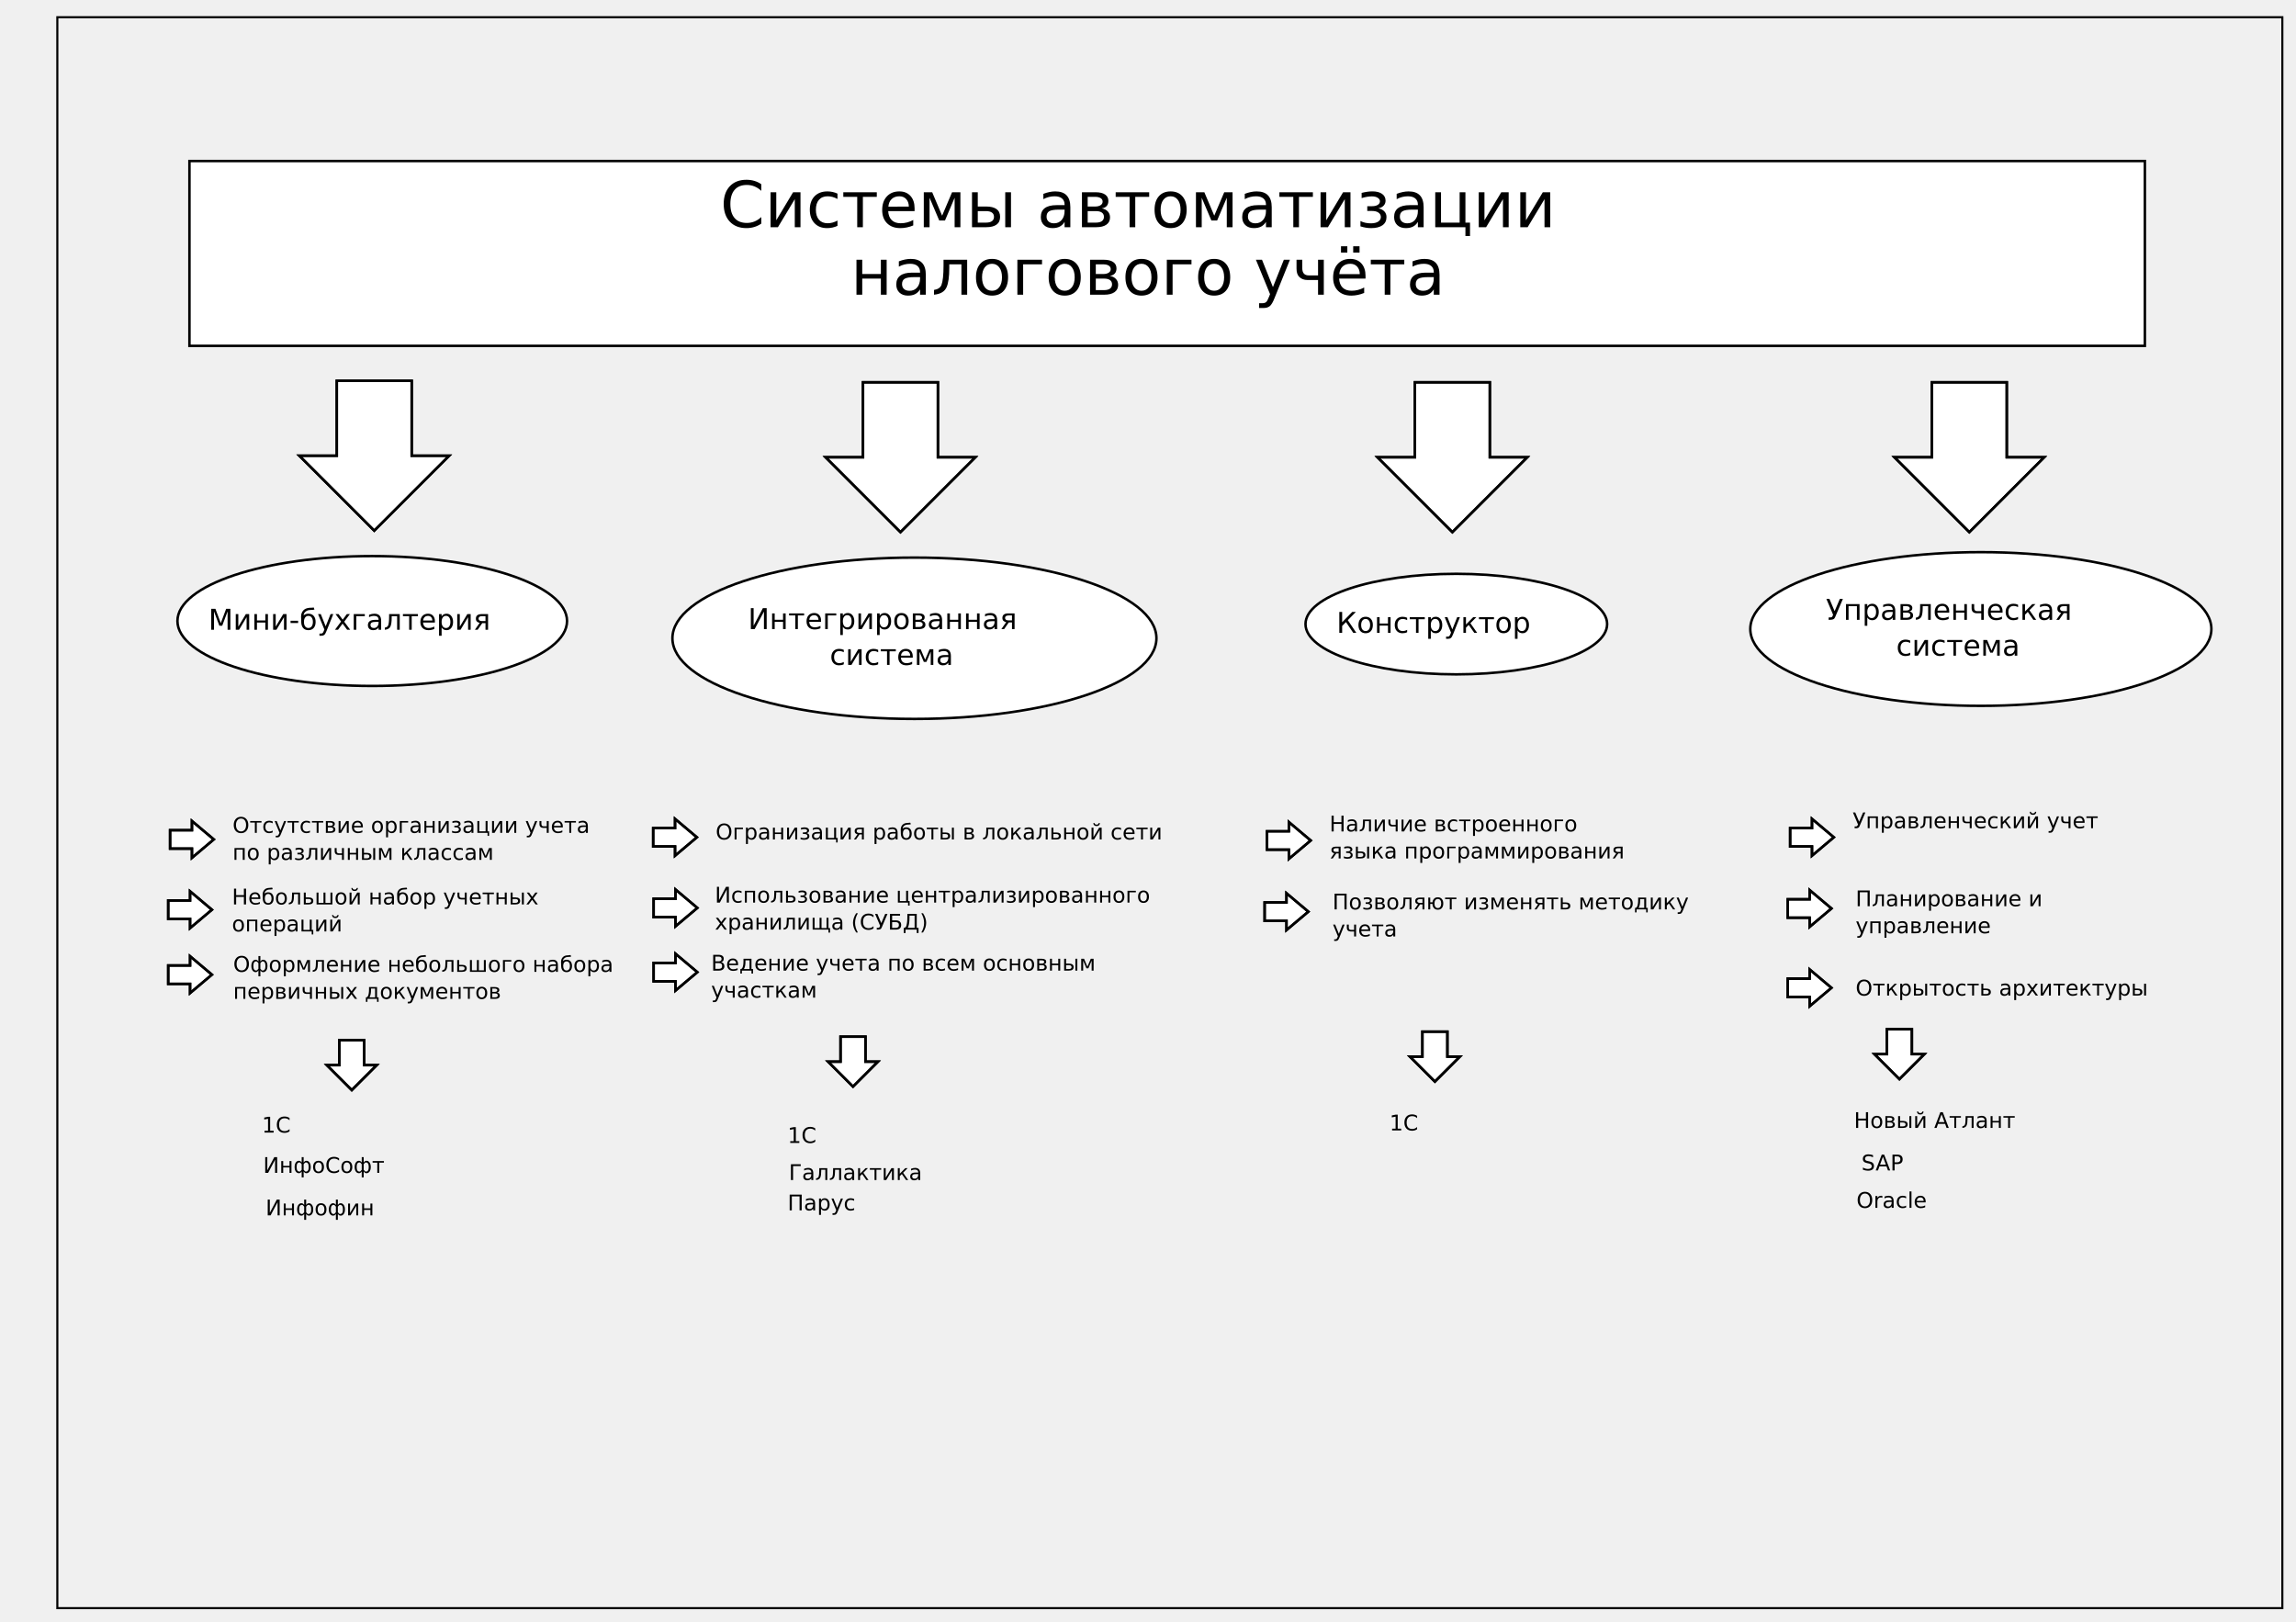
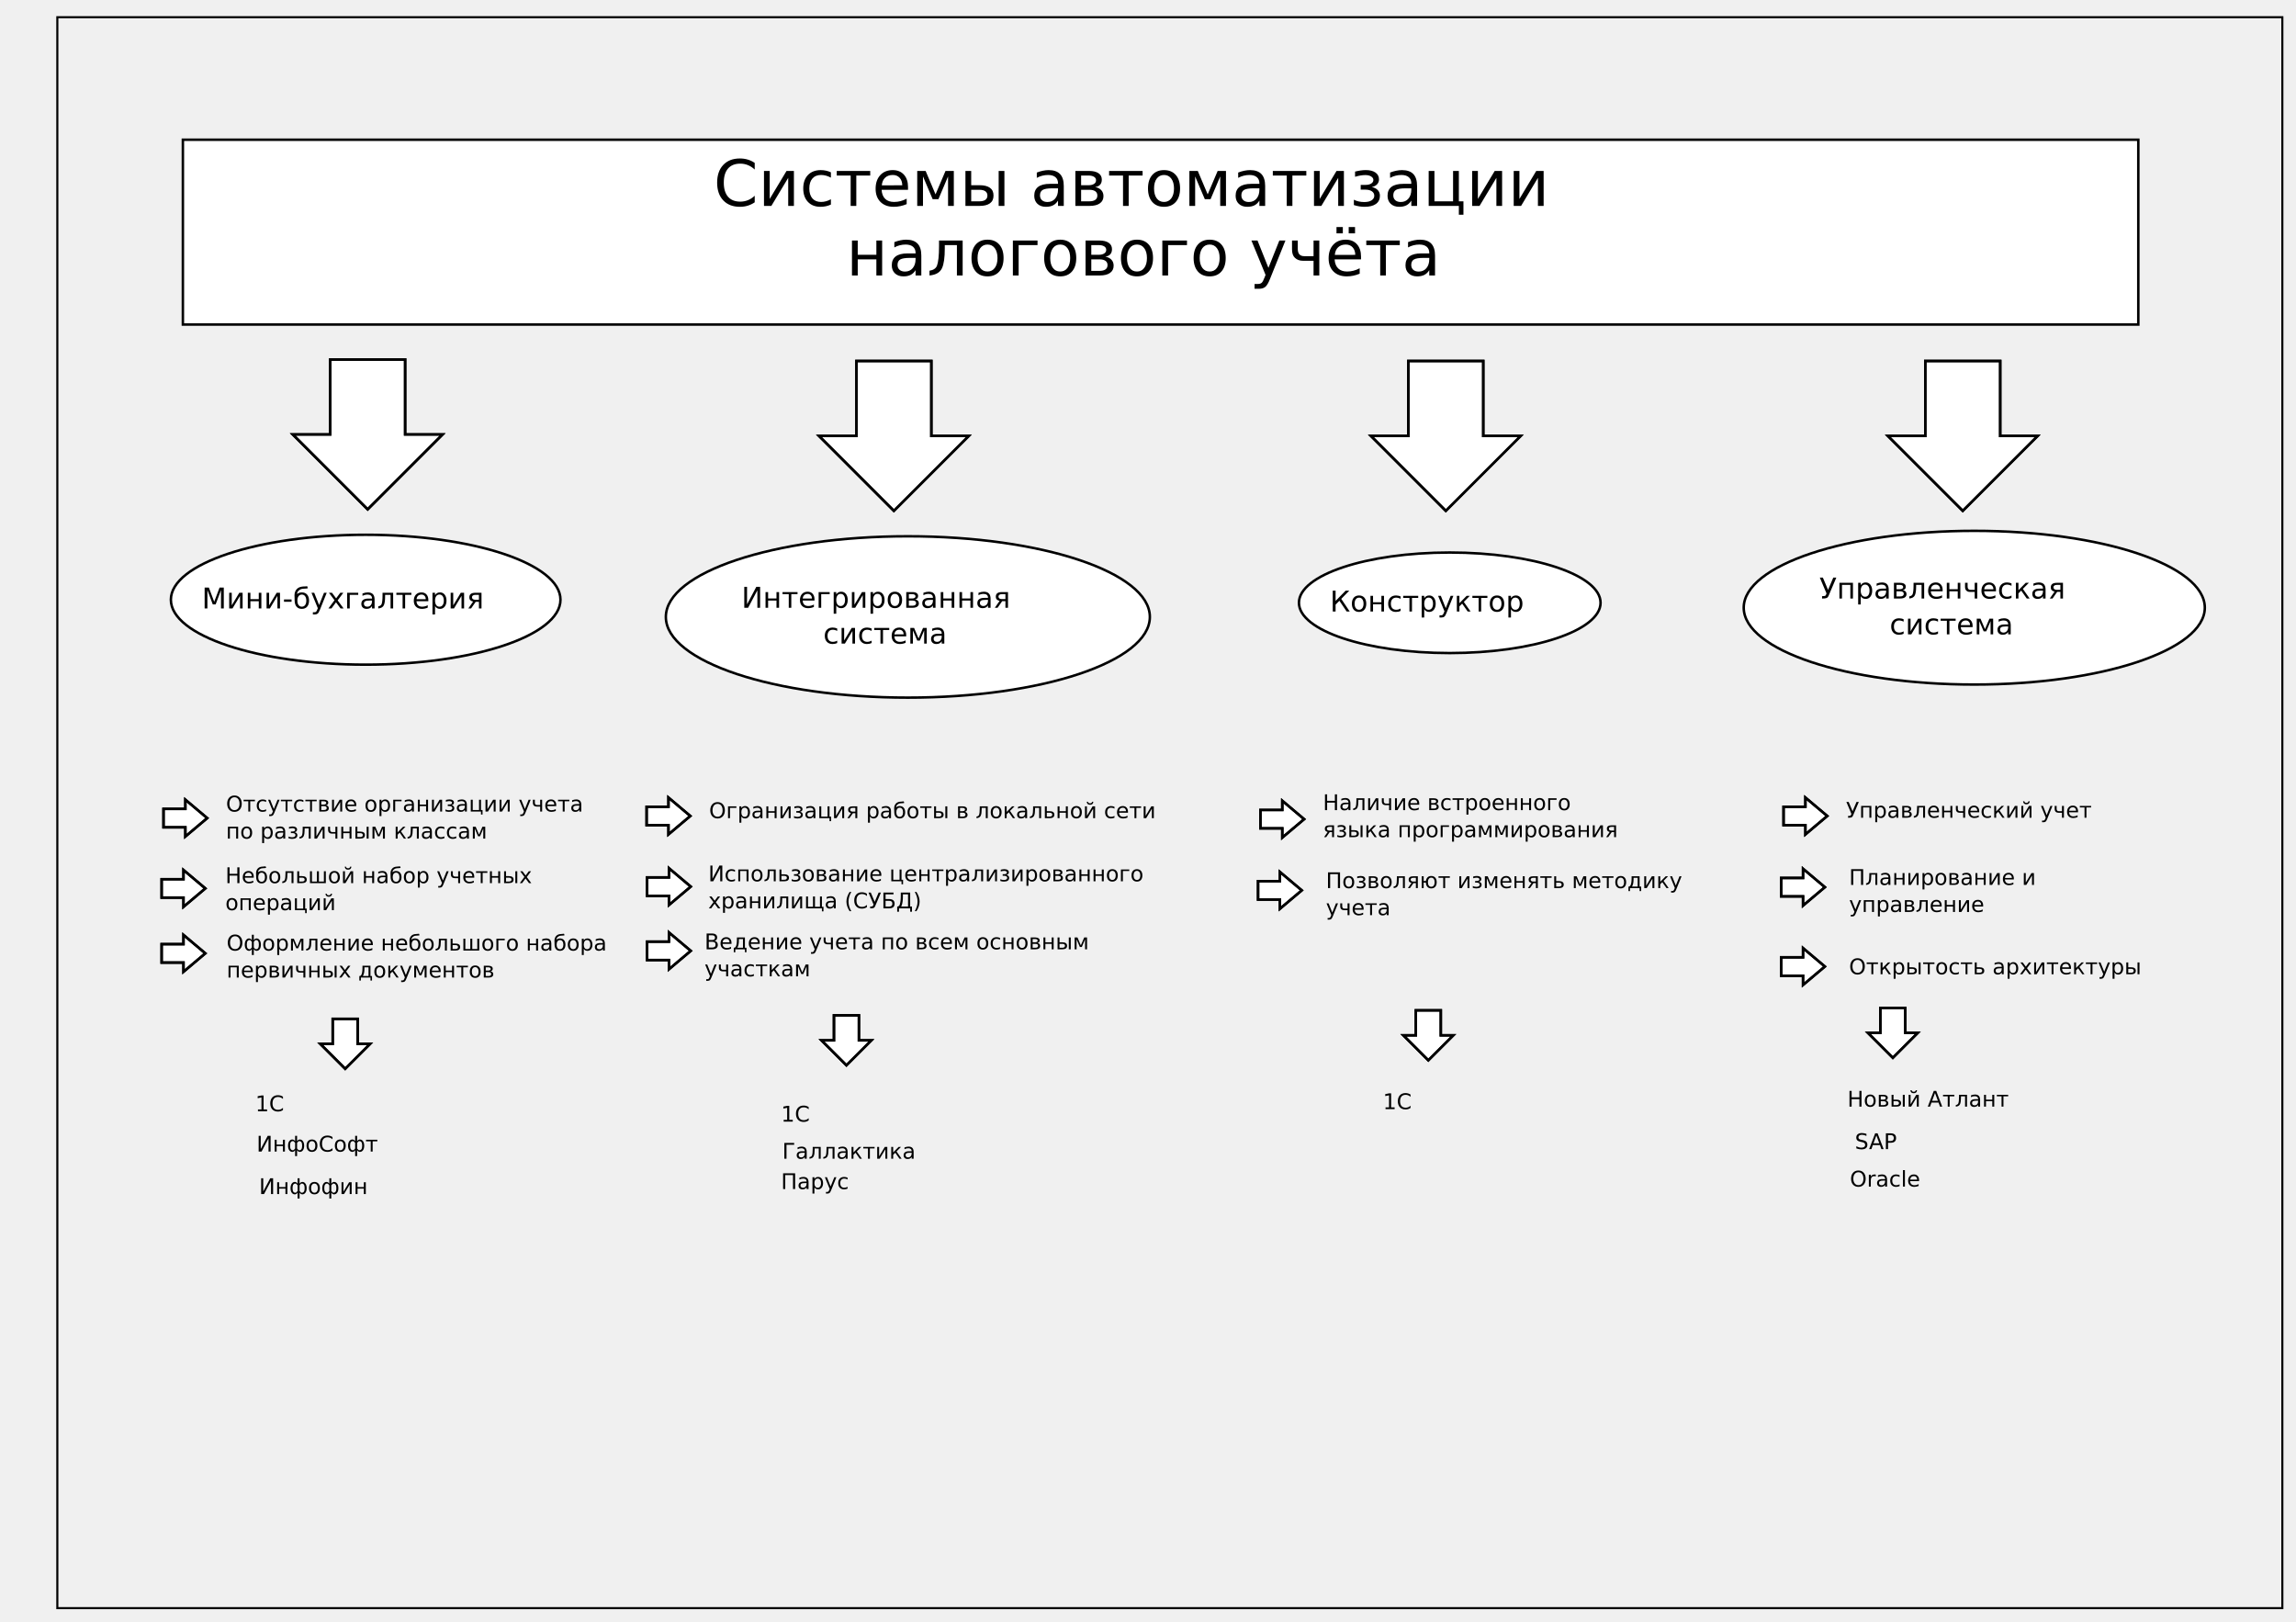
<svg xmlns="http://www.w3.org/2000/svg" xmlns:ns1="http://schemas.microsoft.com/visio/2003/SVGExtensions/" width="33.11in" height="23.386in" viewBox="0 0 2383.94 1683.78" xml:space="preserve" color-interpolation-filters="sRGB" class="st18" id="svg2" version="1.1">
  <ns1:documentProperties ns1:langID="1049" ns1:metric="true" ns1:viewMarkup="false" />
  <style type="text/css" id="style4">
	
		.st1 {fill:#ffffff;stroke:#000000;stroke-linecap:butt;stroke-width:2.16}
		.st2 {fill:#000000;font-family:Arial;font-size:2.5em}
		.st3 {font-size:1em}
		.st4 {fill:none;stroke:#000000;stroke-linecap:butt;stroke-width:2.16}
		.st5 {stroke:#000000;stroke-linecap:butt;stroke-width:2.16}
		.st6 {stroke:#000000;stroke-linecap:round;stroke-linejoin:round;stroke-width:2.16}
		.st7 {stroke:#000000;stroke-linecap:round;stroke-linejoin:round;stroke-width:0.72}
		.st8 {fill:none;stroke:none;stroke-linecap:round;stroke-linejoin:round;stroke-width:0.72}
		.st9 {fill:#000000;font-family:Arial;font-size:0.833em}
		.st10 {fill:#000000;font-family:Arial;font-size:0.75em}
		.st11 {fill:#000000;font-family:Arial;font-size:2em}
		.st12 {fill:#000000;font-family:Arial;font-size:1.167em}
		.st13 {fill:#000000;font-family:Arial;font-size:1.917em}
		.st14 {marker-end:url(#mrkr12-192);marker-start:url(#mrkr12-190);stroke:#000000;stroke-linecap:round;stroke-linejoin:round;stroke-width:1.2}
		.st15 {fill:#000000;fill-opacity:1;stroke:#000000;stroke-opacity:1;stroke-width:0.323}
		.st16 {marker-end:url(#mrkr12-192);stroke:#000000;stroke-linecap:round;stroke-linejoin:round;stroke-width:1.2}
		.st17 {marker-start:url(#mrkr12-190);stroke:#000000;stroke-linecap:round;stroke-linejoin:round;stroke-width:1.2}
		.st18 {fill:none;fill-rule:evenodd;font-size:12;overflow:visible;stroke-linecap:square;stroke-miterlimit:3}
	
	</style>
  <defs id="Markers">
    <g id="lend12">
      <path d="M 3 1 L 0 0 L 3 -1 " style="stroke-linecap:round;stroke-linejoin:round;fill:none" id="path8" />
    </g>
    <marker id="mrkr12-190" class="st15" ns1:arrowType="12" ns1:arrowSize="2" orient="auto" markerUnits="strokeWidth">
      <use href="#lend12" transform="scale(3.1) " id="use11" />
    </marker>
    <marker id="mrkr12-192" class="st15" ns1:arrowType="12" ns1:arrowSize="2" orient="auto" markerUnits="strokeWidth">
      <use href="#lend12" transform="scale(-3.1,-3.1) " id="use14" />
    </marker>
    <ns1:pageProperties ns1:shadowOffsetY="-9" ns1:shadowOffsetX="9" ns1:drawingUnits="24" ns1:pageScale="0.0393701" ns1:drawingScale="0.0393701" />
    <ns1:textBlock ns1:margins="rect(4,4,4,4)" ns1:tabSpace="42.5197" />
    <ns1:textRect cx="99.213" cy="1648.35" width="198.43" height="70.866" />
    <ns1:textBlock ns1:margins="rect(0,0,0,0)" ns1:tabSpace="42.5197" />
    <ns1:textRect cx="33.307" cy="1676.69" width="66.62" height="14.173" />
    <ns1:textBlock ns1:margins="rect(0,0,0,0)" ns1:tabSpace="42.5197" />
    <ns1:textRect cx="33.307" cy="1676.69" width="66.62" height="14.173" />
    <ns1:textBlock ns1:margins="rect(0,0,0,0)" ns1:tabSpace="42.5197" />
    <ns1:textRect cx="33.307" cy="1676.69" width="66.62" height="14.173" />
    <ns1:textBlock ns1:margins="rect(4,4,4,4)" ns1:tabSpace="42.5197" />
    <ns1:textRect cx="99.213" cy="1662.52" width="198.43" height="42.52" />
  </defs>
  <g ns1:groupContext="group" ns1:mID="50" transform="translate(59.5276,-14.1732)" id="group50-74">
    <g ns1:groupContext="shape" ns1:mID="1" id="shape1-75">
      <rect style="fill:none;stroke:#000000;stroke-width:2.16;stroke-linecap:butt" id="rect220" class="st4" height="1651.75" width="2310.24" y="32.032" x="0" />
    </g>
  </g>
  <rect x="-255.118" y="-60.94" width="198.425" height="42.52" class="st8" id="rect425" style="fill:none;stroke:none;stroke-width:0.72;stroke-linecap:round;stroke-linejoin:round" transform="scale(-1,-1)" />
  <text style="font-size:48.27px;font-style:normal;font-weight:normal;text-anchor:start;fill:#000000;font-family:sanserif" x="1916.417" y="-683.955" id="text4639">
    <tspan x="1916.417" y="-683.955" id="tspan4641" />
  </text>
  <text style="font-size:48.27px;font-style:normal;font-weight:normal;text-anchor:start;fill:#000000;font-family:sanserif" x="1916.417" y="-683.955" id="text4643">
    <tspan x="1916.417" y="-683.955" id="tspan4645" />
  </text>
  <text style="font-size:16.385px;font-style:normal;font-weight:normal;text-anchor:start;fill:#000000;font-family:sanserif" x="745.371" y="508.501" id="text11981">
    <tspan x="745.371" y="508.501" id="tspan11983" />
  </text>
  <text style="font-size:16.385px;font-style:normal;font-weight:normal;text-anchor:start;fill:#000000;font-family:sanserif" x="1097.272" y="817.893" id="text12093">
    <tspan x="1097.272" y="817.893" id="tspan12095" />
  </text>
-   <g id="g3188" transform="matrix(1.296508,0,0,1.296508,137.5666,49.6536)">
+   <text style="font-size:22.452px;font-style:normal;font-weight:normal;text-anchor:start;fill:#000000;font-family:Bitstream Vera Sans" x="1377.897" y="940.99" id="text3324">
+     <tspan x="1377.897" y="940.99" id="tspan3326" />
+   </text>
+   <text style="font-size:22.452px;font-style:normal;font-weight:normal;text-anchor:start;fill:#000000;font-family:Bitstream Vera Sans" x="1921.056" y="937.684" id="text3418">
+     <tspan x="1921.056" y="937.684" id="tspan3420" />
+   </text>
+   <g id="g3188" transform="matrix(1.296508,0,0,1.296508,130.7446,27.53527)">
    <ellipse style="fill:#ffffff" cx="192.003" cy="459.001" rx="156.003" ry="52.001" id="ellipse3190" d="m 348.006,459.001 c 0,28.719 -69.845,52.001 -156.003,52.001 C 105.845,511.002 36,487.72 36,459.001 c 0,-28.719 69.845,-52.001 156.003,-52.001 86.158,0 156.003,23.282 156.003,52.001 z" />
    <ellipse style="fill:none;stroke:#000000;stroke-width:2" cx="192.003" cy="459.001" rx="156.003" ry="52.001" id="ellipse3192" d="m 348.006,459.001 c 0,28.719 -69.845,52.001 -156.003,52.001 C 105.845,511.002 36,487.72 36,459.001 c 0,-28.719 69.845,-52.001 156.003,-52.001 86.158,0 156.003,23.282 156.003,52.001 z" />
    <text style="font-size:22.962px;font-style:normal;font-weight:normal;text-anchor:middle;fill:#000000;font-family:Bitstream Vera Sans" x="192.003" y="466" id="text3194">
      <tspan x="192.003" y="466" id="tspan3196">Мини-бухгалтерия</tspan>
    </text>
  </g>
-   <g id="g3198" transform="matrix(1.296508,0,0,1.296508,137.5666,49.6536)">
+   <g id="g3198" transform="matrix(1.296508,0,0,1.296508,130.7446,27.53527)">
    <ellipse style="fill:#ffffff" cx="626.206" cy="472.802" rx="193.806" ry="64.602" id="ellipse3200" d="m 820.012,472.802 c 0,35.679 -86.77,64.602 -193.806,64.602 -107.036,0 -193.806,-28.923 -193.806,-64.602 0,-35.679 86.77,-64.602 193.806,-64.602 107.036,0 193.806,28.923 193.806,64.602 z" />
    <ellipse style="fill:none;stroke:#000000;stroke-width:2" cx="626.206" cy="472.802" rx="193.806" ry="64.602" id="ellipse3202" d="m 820.012,472.802 c 0,35.679 -86.77,64.602 -193.806,64.602 -107.036,0 -193.806,-28.923 -193.806,-64.602 0,-35.679 86.77,-64.602 193.806,-64.602 107.036,0 193.806,28.923 193.806,64.602 z" />
    <text style="font-size:22.962px;font-style:normal;font-weight:normal;text-anchor:middle;fill:#000000;font-family:Bitstream Vera Sans" x="626.206" y="465.45" id="text3204">
      <tspan x="626.206" y="465.45" id="tspan3206">Интегрированная</tspan>
      <tspan x="626.206" y="494.152" id="tspan3208">система</tspan>
    </text>
  </g>
-   <g id="g3210" transform="matrix(1.296508,0,0,1.296508,137.5666,49.6536)">
+   <g id="g3210" transform="matrix(1.296508,0,0,1.296508,130.7446,27.53527)">
    <ellipse style="fill:#ffffff" cx="1060.18" cy="461.459" rx="120.778" ry="40.259" id="ellipse3212" d="m 1180.958,461.459 c 0,22.235 -54.074,40.259 -120.778,40.259 -66.704,0 -120.778,-18.025 -120.778,-40.259 0,-22.235 54.074,-40.259 120.778,-40.259 66.704,0 120.778,18.025 120.778,40.259 z" />
    <ellipse style="fill:none;stroke:#000000;stroke-width:2" cx="1060.18" cy="461.459" rx="120.778" ry="40.259" id="ellipse3214" d="m 1180.958,461.459 c 0,22.235 -54.074,40.259 -120.778,40.259 -66.704,0 -120.778,-18.025 -120.778,-40.259 0,-22.235 54.074,-40.259 120.778,-40.259 66.704,0 120.778,18.025 120.778,40.259 z" />
    <text style="font-size:22.962px;font-style:normal;font-weight:normal;text-anchor:middle;fill:#000000;font-family:Bitstream Vera Sans" x="1060.18" y="468.458" id="text3216">
      <tspan x="1060.18" y="468.458" id="tspan3218">Конструктор</tspan>
    </text>
  </g>
-   <g id="g3220" transform="matrix(1.296508,0,0,1.296508,137.5666,49.6536)">
+   <g id="g3220" transform="matrix(1.296508,0,0,1.296508,130.7446,27.53527)">
    <polygon style="fill:#ffffff" points="47.604,641.265 30.104,641.265 30.104,626.515 47.604,626.515 47.604,619.14 65.104,633.89 47.604,648.64 " id="polygon3222" />
    <polygon style="fill:none;stroke:#000000;stroke-width:2" points="47.604,641.265 30.104,641.265 30.104,626.515 47.604,626.515 47.604,619.14 65.104,633.89 47.604,648.64 " id="polygon3224" />
    <polygon style="fill:none;stroke:#000000;stroke-width:2" points="47.604,641.265 30.104,641.265 30.104,626.515 47.604,626.515 47.604,619.14 65.104,633.89 47.604,648.64 " id="polygon3226" />
  </g>
-   <text style="font-size:22.452px;font-style:normal;font-weight:normal;text-anchor:start;fill:#000000;font-family:Bitstream Vera Sans" x="241.422" y="864.691" id="text3228">
-     <tspan x="241.422" y="864.691" id="tspan3230">Отсутствие организации учета</tspan>
-     <tspan x="241.422" y="892.755" id="tspan3232">по различным классам</tspan>
-   </text>
-   <g id="g3234" transform="matrix(1.296508,0,0,1.296508,137.5666,49.6536)">
+   <text style="font-size:22.452px;font-style:normal;font-weight:normal;text-anchor:start;fill:#000000;font-family:Bitstream Vera Sans" x="234.6" y="842.572" id="text3228">
+     <tspan x="234.6" y="842.572" id="tspan3230">Отсутствие организации учета</tspan>
+     <tspan x="234.6" y="870.636" id="tspan3232">по различным классам</tspan>
+   </text>
+   <g id="g3234" transform="matrix(1.296508,0,0,1.296508,130.7446,27.53527)">
    <polygon style="fill:#ffffff" points="46.104,697.565 28.604,697.565 28.604,682.815 46.104,682.815 46.104,675.44 63.604,690.19 46.104,704.94 " id="polygon3236" />
    <polygon style="fill:none;stroke:#000000;stroke-width:2" points="46.104,697.565 28.604,697.565 28.604,682.815 46.104,682.815 46.104,675.44 63.604,690.19 46.104,704.94 " id="polygon3238" />
    <polygon style="fill:none;stroke:#000000;stroke-width:2" points="46.104,697.565 28.604,697.565 28.604,682.815 46.104,682.815 46.104,675.44 63.604,690.19 46.104,704.94 " id="polygon3240" />
  </g>
-   <text style="font-size:22.452px;font-style:normal;font-weight:normal;text-anchor:start;fill:#000000;font-family:Bitstream Vera Sans" x="240.774" y="938.981" id="text3242">
-     <tspan x="240.774" y="938.981" id="tspan3244">Небольшой набор учетных</tspan>
-     <tspan x="240.774" y="967.045" id="tspan3246">операций</tspan>
-   </text>
-   <g id="g3248" transform="matrix(1.296508,0,0,1.296508,137.5666,49.6536)">
+   <text style="font-size:22.452px;font-style:normal;font-weight:normal;text-anchor:start;fill:#000000;font-family:Bitstream Vera Sans" x="233.952" y="916.862" id="text3242">
+     <tspan x="233.952" y="916.862" id="tspan3244">Небольшой набор учетных</tspan>
+     <tspan x="233.952" y="944.926" id="tspan3246">операций</tspan>
+   </text>
+   <g id="g3248" transform="matrix(1.296508,0,0,1.296508,130.7446,27.53527)">
    <polygon style="fill:#ffffff" points="46.104,749.565 28.604,749.565 28.604,734.815 46.104,734.815 46.104,727.44 63.604,742.19 46.104,756.94 " id="polygon3250" />
    <polygon style="fill:none;stroke:#000000;stroke-width:2" points="46.104,749.565 28.604,749.565 28.604,734.815 46.104,734.815 46.104,727.44 63.604,742.19 46.104,756.94 " id="polygon3252" />
    <polygon style="fill:none;stroke:#000000;stroke-width:2" points="46.104,749.565 28.604,749.565 28.604,734.815 46.104,734.815 46.104,727.44 63.604,742.19 46.104,756.94 " id="polygon3254" />
  </g>
-   <text style="font-size:22.452px;font-style:normal;font-weight:normal;text-anchor:start;fill:#000000;font-family:Bitstream Vera Sans" x="242.07" y="1008.992" id="text3256">
-     <tspan x="242.07" y="1008.992" id="tspan3258">Оформление небольшого набора</tspan>
-     <tspan x="242.07" y="1037.056" id="tspan3260">первичных документов</tspan>
-   </text>
-   <g id="g3262" transform="matrix(1.296508,0,0,1.296508,137.5666,49.6536)">
+   <text style="font-size:22.452px;font-style:normal;font-weight:normal;text-anchor:start;fill:#000000;font-family:Bitstream Vera Sans" x="235.248" y="986.874" id="text3256">
+     <tspan x="235.248" y="986.874" id="tspan3258">Оформление небольшого набора</tspan>
+     <tspan x="235.248" y="1014.938" id="tspan3260">первичных документов</tspan>
+   </text>
+   <g id="g3262" transform="matrix(1.296508,0,0,1.296508,130.7446,27.53527)">
    <polygon style="fill:#ffffff" points="434.494,639.565 416.994,639.565 416.994,624.815 434.494,624.815 434.494,617.44 451.994,632.19 434.494,646.94 " id="polygon3264" />
    <polygon style="fill:none;stroke:#000000;stroke-width:2" points="434.494,639.565 416.994,639.565 416.994,624.815 434.494,624.815 434.494,617.44 451.994,632.19 434.494,646.94 " id="polygon3266" />
    <polygon style="fill:none;stroke:#000000;stroke-width:2" points="434.494,639.565 416.994,639.565 416.994,624.815 434.494,624.815 434.494,617.44 451.994,632.19 434.494,646.94 " id="polygon3268" />
  </g>
-   <text style="font-size:22.452px;font-style:normal;font-weight:normal;text-anchor:start;fill:#000000;font-family:Bitstream Vera Sans" x="743.028" y="871.562" id="text3270">
-     <tspan x="743.028" y="871.562" id="tspan3272">Огранизация работы в локальной сети</tspan>
-   </text>
-   <g id="g3274" transform="matrix(1.296508,0,0,1.296508,137.5666,49.6536)">
+   <text style="font-size:22.452px;font-style:normal;font-weight:normal;text-anchor:start;fill:#000000;font-family:Bitstream Vera Sans" x="736.206" y="849.444" id="text3270">
+     <tspan x="736.206" y="849.444" id="tspan3272">Огранизация работы в локальной сети</tspan>
+   </text>
+   <g id="g3274" transform="matrix(1.296508,0,0,1.296508,130.7446,27.53527)">
    <polygon style="fill:#ffffff" points="434.858,696.115 417.358,696.115 417.358,681.365 434.858,681.365 434.858,673.99 452.358,688.74 434.858,703.49 " id="polygon3276" />
    <polygon style="fill:none;stroke:#000000;stroke-width:2" points="434.858,696.115 417.358,696.115 417.358,681.365 434.858,681.365 434.858,673.99 452.358,688.74 434.858,703.49 " id="polygon3278" />
    <polygon style="fill:none;stroke:#000000;stroke-width:2" points="434.858,696.115 417.358,696.115 417.358,681.365 434.858,681.365 434.858,673.99 452.358,688.74 434.858,703.49 " id="polygon3280" />
  </g>
-   <text style="font-size:22.452px;font-style:normal;font-weight:normal;text-anchor:start;fill:#000000;font-family:Bitstream Vera Sans" x="742.204" y="937.101" id="text3282">
-     <tspan x="742.204" y="937.101" id="tspan3284">Использование централизированного</tspan>
-     <tspan x="742.204" y="965.165" id="tspan3286">хранилища (СУБД)</tspan>
-   </text>
-   <g id="g3288" transform="matrix(1.296508,0,0,1.296508,137.5666,49.6536)">
+   <text style="font-size:22.452px;font-style:normal;font-weight:normal;text-anchor:start;fill:#000000;font-family:Bitstream Vera Sans" x="735.382" y="914.982" id="text3282">
+     <tspan x="735.382" y="914.982" id="tspan3284">Использование централизированного</tspan>
+     <tspan x="735.382" y="943.047" id="tspan3286">хранилища (СУБД)</tspan>
+   </text>
+   <g id="g3288" transform="matrix(1.296508,0,0,1.296508,130.7446,27.53527)">
    <polygon style="fill:#ffffff" points="434.858,747.565 417.358,747.565 417.358,732.815 434.858,732.815 434.858,725.44 452.358,740.19 434.858,754.94 " id="polygon3290" />
    <polygon style="fill:none;stroke:#000000;stroke-width:2" points="434.858,747.565 417.358,747.565 417.358,732.815 434.858,732.815 434.858,725.44 452.358,740.19 434.858,754.94 " id="polygon3292" />
    <polygon style="fill:none;stroke:#000000;stroke-width:2" points="434.858,747.565 417.358,747.565 417.358,732.815 434.858,732.815 434.858,725.44 452.358,740.19 434.858,754.94 " id="polygon3294" />
  </g>
-   <text style="font-size:22.452px;font-style:normal;font-weight:normal;text-anchor:start;fill:#000000;font-family:Bitstream Vera Sans" x="738.314" y="1007.696" id="text3296">
-     <tspan x="738.314" y="1007.696" id="tspan3298">Ведение учета по всем основным</tspan>
-     <tspan x="738.314" y="1035.76" id="tspan3300">участкам</tspan>
-   </text>
-   <g id="g3302" transform="matrix(1.296508,0,0,1.296508,137.5666,49.6536)">
+   <text style="font-size:22.452px;font-style:normal;font-weight:normal;text-anchor:start;fill:#000000;font-family:Bitstream Vera Sans" x="731.492" y="985.577" id="text3296">
+     <tspan x="731.492" y="985.577" id="tspan3298">Ведение учета по всем основным</tspan>
+     <tspan x="731.492" y="1013.641" id="tspan3300">участкам</tspan>
+   </text>
+   <g id="g3302" transform="matrix(1.296508,0,0,1.296508,130.7446,27.53527)">
    <polygon style="fill:#ffffff" points="926.068,642.115 908.568,642.115 908.568,627.365 926.068,627.365 926.068,619.99 943.568,634.74 926.068,649.49 " id="polygon3304" />
    <polygon style="fill:none;stroke:#000000;stroke-width:2" points="926.068,642.115 908.568,642.115 908.568,627.365 926.068,627.365 926.068,619.99 943.568,634.74 926.068,649.49 " id="polygon3306" />
    <polygon style="fill:none;stroke:#000000;stroke-width:2" points="926.068,642.115 908.568,642.115 908.568,627.365 926.068,627.365 926.068,619.99 943.568,634.74 926.068,649.49 " id="polygon3308" />
  </g>
-   <text style="font-size:22.452px;font-style:normal;font-weight:normal;text-anchor:start;fill:#000000;font-family:Bitstream Vera Sans" x="1380.358" y="863.2" id="text3310">
-     <tspan x="1380.358" y="863.2" id="tspan3312">Наличие встроенного</tspan>
-     <tspan x="1380.358" y="891.264" id="tspan3314">языка программирования</tspan>
-   </text>
-   <g id="g3316" transform="matrix(1.296508,0,0,1.296508,137.5666,49.6536)">
+   <text style="font-size:22.452px;font-style:normal;font-weight:normal;text-anchor:start;fill:#000000;font-family:Bitstream Vera Sans" x="1373.536" y="841.081" id="text3310">
+     <tspan x="1373.536" y="841.081" id="tspan3312">Наличие встроенного</tspan>
+     <tspan x="1373.536" y="869.145" id="tspan3314">языка программирования</tspan>
+   </text>
+   <g id="g3316" transform="matrix(1.296508,0,0,1.296508,130.7446,27.53527)">
    <polygon style="fill:#ffffff" points="924.17,699.115 906.67,699.115 906.67,684.365 924.17,684.365 924.17,676.99 941.67,691.74 924.17,706.49 " id="polygon3318" />
    <polygon style="fill:none;stroke:#000000;stroke-width:2" points="924.17,699.115 906.67,699.115 906.67,684.365 924.17,684.365 924.17,676.99 941.67,691.74 924.17,706.49 " id="polygon3320" />
    <polygon style="fill:none;stroke:#000000;stroke-width:2" points="924.17,699.115 906.67,699.115 906.67,684.365 924.17,684.365 924.17,676.99 941.67,691.74 924.17,706.49 " id="polygon3322" />
  </g>
-   <text style="font-size:22.452px;font-style:normal;font-weight:normal;text-anchor:start;fill:#000000;font-family:Bitstream Vera Sans" x="1377.897" y="940.99" id="text3324">
-     <tspan x="1377.897" y="940.99" id="tspan3326" />
-   </text>
-   <text style="font-size:22.452px;font-style:normal;font-weight:normal;text-anchor:start;fill:#000000;font-family:Bitstream Vera Sans" x="1383.495" y="944.167" id="text3328">
-     <tspan x="1383.495" y="944.167" id="tspan3330">Позволяют изменять методику</tspan>
-     <tspan x="1383.495" y="972.231" id="tspan3332">учета</tspan>
-   </text>
-   <g id="g3334" transform="matrix(1.296508,0,0,1.296508,137.5666,49.6536)">
+   <text style="font-size:22.452px;font-style:normal;font-weight:normal;text-anchor:start;fill:#000000;font-family:Bitstream Vera Sans" x="1371.075" y="918.872" id="text3324-1">
+     <tspan x="1371.075" y="918.872" id="tspan3326-5" />
+   </text>
+   <text style="font-size:22.452px;font-style:normal;font-weight:normal;text-anchor:start;fill:#000000;font-family:Bitstream Vera Sans" x="1376.673" y="922.048" id="text3328">
+     <tspan x="1376.673" y="922.048" id="tspan3330">Позволяют изменять методику</tspan>
+     <tspan x="1376.673" y="950.112" id="tspan3332">учета</tspan>
+   </text>
+   <g id="g3334" transform="matrix(1.296508,0,0,1.296508,130.7446,27.53527)">
    <polygon style="fill:#ffffff" points="185.606,814.64 185.606,794.64 165.606,794.64 165.606,814.64 155.606,814.64 175.606,834.64 195.606,814.64 " id="polygon3336" />
    <polygon style="fill:none;stroke:#000000;stroke-width:2" points="185.606,814.64 185.606,794.64 165.606,794.64 165.606,814.64 155.606,814.64 175.606,834.64 195.606,814.64 " id="polygon3338" />
    <polygon style="fill:none;stroke:#000000;stroke-width:2" points="185.606,814.64 185.606,794.64 165.606,794.64 165.606,814.64 155.606,814.64 175.606,834.64 195.606,814.64 " id="polygon3340" />
  </g>
-   <text style="font-size:22.452px;font-style:normal;font-weight:normal;text-anchor:start;fill:#000000;font-family:Bitstream Vera Sans" x="271.893" y="1175.853" id="text3342">
-     <tspan x="271.893" y="1175.853" id="tspan3344">1С</tspan>
-   </text>
-   <text style="font-size:22.452px;font-style:normal;font-weight:normal;text-anchor:start;fill:#000000;font-family:Bitstream Vera Sans" x="273.189" y="1217.73" id="text3346">
-     <tspan x="273.189" y="1217.73" id="tspan3348">ИнфоСофт</tspan>
-   </text>
-   <text style="font-size:22.452px;font-style:normal;font-weight:normal;text-anchor:start;fill:#000000;font-family:Bitstream Vera Sans" x="275.782" y="1261.811" id="text3350">
-     <tspan x="275.782" y="1261.811" id="tspan3352">Инфофин</tspan>
-   </text>
-   <text style="font-size:22.452px;font-style:normal;font-weight:normal;text-anchor:start;fill:#000000;font-family:Bitstream Vera Sans" x="817.723" y="1186.613" id="text3354">
-     <tspan x="817.723" y="1186.613" id="tspan3356">1С</tspan>
-   </text>
-   <g id="g3358" transform="matrix(1.296508,0,0,1.296508,137.5666,49.6536)">
+   <text style="font-size:22.452px;font-style:normal;font-weight:normal;text-anchor:start;fill:#000000;font-family:Bitstream Vera Sans" x="265.071" y="1153.735" id="text3342">
+     <tspan x="265.071" y="1153.735" id="tspan3344">1С</tspan>
+   </text>
+   <text style="font-size:22.452px;font-style:normal;font-weight:normal;text-anchor:start;fill:#000000;font-family:Bitstream Vera Sans" x="266.367" y="1195.612" id="text3346">
+     <tspan x="266.367" y="1195.612" id="tspan3348">ИнфоСофт</tspan>
+   </text>
+   <text style="font-size:22.452px;font-style:normal;font-weight:normal;text-anchor:start;fill:#000000;font-family:Bitstream Vera Sans" x="268.96" y="1239.693" id="text3350">
+     <tspan x="268.96" y="1239.693" id="tspan3352">Инфофин</tspan>
+   </text>
+   <text style="font-size:22.452px;font-style:normal;font-weight:normal;text-anchor:start;fill:#000000;font-family:Bitstream Vera Sans" x="810.901" y="1164.495" id="text3354">
+     <tspan x="810.901" y="1164.495" id="tspan3356">1С</tspan>
+   </text>
+   <g id="g3358" transform="matrix(1.296508,0,0,1.296508,130.7446,27.53527)">
    <polygon style="fill:#ffffff" points="587.02,811.84 587.02,791.84 567.02,791.84 567.02,811.84 557.02,811.84 577.02,831.84 597.02,811.84 " id="polygon3360" />
    <polygon style="fill:none;stroke:#000000;stroke-width:2" points="587.02,811.84 587.02,791.84 567.02,791.84 567.02,811.84 557.02,811.84 577.02,831.84 597.02,811.84 " id="polygon3362" />
    <polygon style="fill:none;stroke:#000000;stroke-width:2" points="587.02,811.84 587.02,791.84 567.02,791.84 567.02,811.84 557.02,811.84 577.02,831.84 597.02,811.84 " id="polygon3364" />
  </g>
-   <text style="font-size:22.452px;font-style:normal;font-weight:normal;text-anchor:start;fill:#000000;font-family:Bitstream Vera Sans" x="819.019" y="1225.12" id="text3366">
-     <tspan x="819.019" y="1225.12" id="tspan3368">Галлактика</tspan>
-   </text>
-   <text style="font-size:22.452px;font-style:normal;font-weight:normal;text-anchor:start;fill:#000000;font-family:Bitstream Vera Sans" x="817.723" y="1256.625" id="text3370">
-     <tspan x="817.723" y="1256.625" id="tspan3372">Парус</tspan>
-   </text>
-   <g id="g3374" transform="matrix(1.296508,0,0,1.296508,137.5666,49.6536)">
+   <text style="font-size:22.452px;font-style:normal;font-weight:normal;text-anchor:start;fill:#000000;font-family:Bitstream Vera Sans" x="812.197" y="1203.002" id="text3366">
+     <tspan x="812.197" y="1203.002" id="tspan3368">Галлактика</tspan>
+   </text>
+   <text style="font-size:22.452px;font-style:normal;font-weight:normal;text-anchor:start;fill:#000000;font-family:Bitstream Vera Sans" x="810.901" y="1234.507" id="text3370">
+     <tspan x="810.901" y="1234.507" id="tspan3372">Парус</tspan>
+   </text>
+   <g id="g3374" transform="matrix(1.296508,0,0,1.296508,130.7446,27.53527)">
    <polygon style="fill:#ffffff" points="1053.02,807.84 1053.02,787.84 1033.02,787.84 1033.02,807.84 1023.02,807.84 1043.02,827.84 1063.02,807.84 " id="polygon3376" />
    <polygon style="fill:none;stroke:#000000;stroke-width:2" points="1053.02,807.84 1053.02,787.84 1033.02,787.84 1033.02,807.84 1023.02,807.84 1043.02,827.84 1063.02,807.84 " id="polygon3378" />
    <polygon style="fill:none;stroke:#000000;stroke-width:2" points="1053.02,807.84 1053.02,787.84 1033.02,787.84 1033.02,807.84 1023.02,807.84 1043.02,827.84 1063.02,807.84 " id="polygon3380" />
  </g>
-   <text style="font-size:22.452px;font-style:normal;font-weight:normal;text-anchor:start;fill:#000000;font-family:Bitstream Vera Sans" x="1442.645" y="1173.648" id="text3382">
-     <tspan x="1442.645" y="1173.648" id="tspan3384">1С</tspan>
-   </text>
-   <g id="g3386" transform="matrix(1.296508,0,0,1.296508,137.5666,49.6536)">
+   <text style="font-size:22.452px;font-style:normal;font-weight:normal;text-anchor:start;fill:#000000;font-family:Bitstream Vera Sans" x="1435.823" y="1151.53" id="text3382">
+     <tspan x="1435.823" y="1151.53" id="tspan3384">1С</tspan>
+   </text>
+   <g id="g3386" transform="matrix(1.296508,0,0,1.296508,130.7446,27.53527)">
    <ellipse style="fill:#ffffff" cx="1480.24" cy="465.384" rx="184.631" ry="61.544" id="ellipse3388" d="m 1664.871,465.384 c 0,33.99 -82.662,61.544 -184.631,61.544 -101.969,0 -184.631,-27.554 -184.631,-61.544 0,-33.99 82.662,-61.544 184.631,-61.544 101.969,0 184.631,27.554 184.631,61.544 z" />
    <ellipse style="fill:none;stroke:#000000;stroke-width:2" cx="1480.24" cy="465.384" rx="184.631" ry="61.544" id="ellipse3390" d="m 1664.871,465.384 c 0,33.99 -82.662,61.544 -184.631,61.544 -101.969,0 -184.631,-27.554 -184.631,-61.544 0,-33.99 82.662,-61.544 184.631,-61.544 101.969,0 184.631,27.554 184.631,61.544 z" />
    <text style="font-size:22.962px;font-style:normal;font-weight:normal;text-anchor:middle;fill:#000000;font-family:Bitstream Vera Sans" x="1480.24" y="458.032" id="text3392">
      <tspan x="1480.24" y="458.032" id="tspan3394">Управленческая</tspan>
      <tspan x="1480.24" y="486.734" id="tspan3396">система</tspan>
    </text>
  </g>
-   <g id="g3398" transform="matrix(1.296508,0,0,1.296508,137.5666,49.6536)">
+   <g id="g3398" transform="matrix(1.296508,0,0,1.296508,130.7446,27.53527)">
    <polygon style="fill:#ffffff" points="1345.01,639.565 1327.51,639.565 1327.51,624.815 1345.01,624.815 1345.01,617.44 1362.51,632.19 1345.01,646.94 " id="polygon3400" />
    <polygon style="fill:none;stroke:#000000;stroke-width:2" points="1345.01,639.565 1327.51,639.565 1327.51,624.815 1345.01,624.815 1345.01,617.44 1362.51,632.19 1345.01,646.94 " id="polygon3402" />
    <polygon style="fill:none;stroke:#000000;stroke-width:2" points="1345.01,639.565 1327.51,639.565 1327.51,624.815 1345.01,624.815 1345.01,617.44 1362.51,632.19 1345.01,646.94 " id="polygon3404" />
  </g>
-   <text style="font-size:22.452px;font-style:normal;font-weight:normal;text-anchor:start;fill:#000000;font-family:Bitstream Vera Sans" x="1923.52" y="859.893" id="text3406">
-     <tspan x="1923.52" y="859.893" id="tspan3408">Управленческий учет</tspan>
-   </text>
-   <g id="g3410" transform="matrix(1.296508,0,0,1.296508,137.5666,49.6536)">
+   <text style="font-size:22.452px;font-style:normal;font-weight:normal;text-anchor:start;fill:#000000;font-family:Bitstream Vera Sans" x="1916.698" y="848.975" id="text3406">
+     <tspan x="1916.698" y="848.975" id="tspan3408">Управленческий учет</tspan>
+   </text>
+   <g id="g3410" transform="matrix(1.296508,0,0,1.296508,130.7446,27.53527)">
    <polygon style="fill:#ffffff" points="1343.11,696.565 1325.61,696.565 1325.61,681.815 1343.11,681.815 1343.11,674.44 1360.61,689.19 1343.11,703.94 " id="polygon3412" />
    <polygon style="fill:none;stroke:#000000;stroke-width:2" points="1343.11,696.565 1325.61,696.565 1325.61,681.815 1343.11,681.815 1343.11,674.44 1360.61,689.19 1343.11,703.94 " id="polygon3414" />
    <polygon style="fill:none;stroke:#000000;stroke-width:2" points="1343.11,696.565 1325.61,696.565 1325.61,681.815 1343.11,681.815 1343.11,674.44 1360.61,689.19 1343.11,703.94 " id="polygon3416" />
  </g>
-   <text style="font-size:22.452px;font-style:normal;font-weight:normal;text-anchor:start;fill:#000000;font-family:Bitstream Vera Sans" x="1921.056" y="937.684" id="text3418">
-     <tspan x="1921.056" y="937.684" id="tspan3420" />
-   </text>
-   <text style="font-size:22.452px;font-style:normal;font-weight:normal;text-anchor:start;fill:#000000;font-family:Bitstream Vera Sans" x="1926.657" y="940.858" id="text3422">
-     <tspan x="1926.657" y="940.858" id="tspan3424">Планирование и</tspan>
-     <tspan x="1926.657" y="968.922" id="tspan3426">управление</tspan>
-   </text>
-   <g id="g3428" transform="matrix(1.296508,0,0,1.296508,137.5666,49.6536)">
+   <text style="font-size:22.452px;font-style:normal;font-weight:normal;text-anchor:start;fill:#000000;font-family:Bitstream Vera Sans" x="1914.234" y="915.566" id="text3418-5">
+     <tspan x="1914.234" y="915.566" id="tspan3420-4" />
+   </text>
+   <text style="font-size:22.452px;font-style:normal;font-weight:normal;text-anchor:start;fill:#000000;font-family:Bitstream Vera Sans" x="1919.835" y="918.74" id="text3422">
+     <tspan x="1919.835" y="918.74" id="tspan3424">Планирование и</tspan>
+     <tspan x="1919.835" y="946.804" id="tspan3426">управление</tspan>
+   </text>
+   <g id="g3428" transform="matrix(1.296508,0,0,1.296508,130.7446,27.53527)">
    <polygon style="fill:#ffffff" points="1343.11,760.115 1325.61,760.115 1325.61,745.365 1343.11,745.365 1343.11,737.99 1360.61,752.74 1343.11,767.49 " id="polygon3430" />
    <polygon style="fill:none;stroke:#000000;stroke-width:2" points="1343.11,760.115 1325.61,760.115 1325.61,745.365 1343.11,745.365 1343.11,737.99 1360.61,752.74 1343.11,767.49 " id="polygon3432" />
    <polygon style="fill:none;stroke:#000000;stroke-width:2" points="1343.11,760.115 1325.61,760.115 1325.61,745.365 1343.11,745.365 1343.11,737.99 1360.61,752.74 1343.11,767.49 " id="polygon3434" />
  </g>
-   <text style="font-size:22.452px;font-style:normal;font-weight:normal;text-anchor:start;fill:#000000;font-family:Bitstream Vera Sans" x="1926.657" y="1033.626" id="text3436">
-     <tspan x="1926.657" y="1033.626" id="tspan3438">Открытость архитектуры</tspan>
-   </text>
-   <g id="g3440" transform="matrix(1.296508,0,0,1.296508,137.5666,49.6536)">
+   <text style="font-size:22.452px;font-style:normal;font-weight:normal;text-anchor:start;fill:#000000;font-family:Bitstream Vera Sans" x="1919.835" y="1011.507" id="text3436">
+     <tspan x="1919.835" y="1011.507" id="tspan3438">Открытость архитектуры</tspan>
+   </text>
+   <g id="g3440" transform="matrix(1.296508,0,0,1.296508,130.7446,27.53527)">
    <polygon style="fill:#ffffff" points="1425.02,805.84 1425.02,785.84 1405.02,785.84 1405.02,805.84 1395.02,805.84 1415.02,825.84 1435.02,805.84 " id="polygon3442" />
    <polygon style="fill:none;stroke:#000000;stroke-width:2" points="1425.02,805.84 1425.02,785.84 1405.02,785.84 1405.02,805.84 1395.02,805.84 1415.02,825.84 1435.02,805.84 " id="polygon3444" />
    <polygon style="fill:none;stroke:#000000;stroke-width:2" points="1425.02,805.84 1425.02,785.84 1405.02,785.84 1405.02,805.84 1395.02,805.84 1415.02,825.84 1435.02,805.84 " id="polygon3446" />
  </g>
-   <text style="font-size:22.452px;font-style:normal;font-weight:normal;text-anchor:start;fill:#000000;font-family:Bitstream Vera Sans" x="1924.946" y="1171.055" id="text3448">
-     <tspan x="1924.946" y="1171.055" id="tspan3450">Новый Атлант</tspan>
-   </text>
-   <text style="font-size:22.452px;font-style:normal;font-weight:normal;text-anchor:start;fill:#000000;font-family:Bitstream Vera Sans" x="1932.725" y="1215.137" id="text3452">
-     <tspan x="1932.725" y="1215.137" id="tspan3454">SAP</tspan>
-   </text>
-   <text style="font-size:22.452px;font-style:normal;font-weight:normal;text-anchor:start;fill:#000000;font-family:Bitstream Vera Sans" x="1927.539" y="1254.032" id="text3456">
-     <tspan x="1927.539" y="1254.032" id="tspan3458">Oracle</tspan>
-   </text>
-   <g id="g3460" transform="matrix(1.296508,0,0,1.296508,137.5666,49.6536)">
+   <text style="font-size:22.452px;font-style:normal;font-weight:normal;text-anchor:start;fill:#000000;font-family:Bitstream Vera Sans" x="1918.124" y="1148.937" id="text3448">
+     <tspan x="1918.124" y="1148.937" id="tspan3450">Новый Атлант</tspan>
+   </text>
+   <text style="font-size:22.452px;font-style:normal;font-weight:normal;text-anchor:start;fill:#000000;font-family:Bitstream Vera Sans" x="1925.903" y="1193.018" id="text3452">
+     <tspan x="1925.903" y="1193.018" id="tspan3454">SAP</tspan>
+   </text>
+   <text style="font-size:22.452px;font-style:normal;font-weight:normal;text-anchor:start;fill:#000000;font-family:Bitstream Vera Sans" x="1920.717" y="1231.914" id="text3456">
+     <tspan x="1920.717" y="1231.914" id="tspan3458">Oracle</tspan>
+   </text>
+   <g id="g3460" transform="matrix(1.296508,0,0,1.296508,130.7446,27.53527)">
    <rect style="fill:#ffffff" x="45.608" y="90.64" width="1566" height="148" id="rect3462" />
    <rect style="fill:none;stroke:#000000;stroke-width:2" x="45.608" y="90.64" width="1566" height="148" id="rect3464" />
  </g>
-   <text style="font-size:66.36px;font-style:normal;font-weight:normal;text-anchor:start;fill:#000000;font-family:Bitstream Vera Sans" x="747.714" y="235.884" id="text3466">
-     <tspan x="747.714" y="235.884" id="tspan3468">Системы автоматизации</tspan>
-   </text>
-   <g id="g3470" transform="matrix(1.296508,0,0,1.296508,137.5666,49.6536)">
+   <text style="font-size:66.36px;font-style:normal;font-weight:normal;text-anchor:start;fill:#000000;font-family:Bitstream Vera Sans" x="740.892" y="213.766" id="text3466">
+     <tspan x="740.892" y="213.766" id="tspan3468">Системы автоматизации</tspan>
+   </text>
+   <g id="g3470" transform="matrix(1.296508,0,0,1.296508,130.7446,27.53527)">
    <polygon style="fill:#ffffff" points="223.608,326.64 223.608,266.64 163.608,266.64 163.608,326.64 133.608,326.64 193.608,386.64 253.608,326.64 " id="polygon3472" />
    <polygon style="fill:none;stroke:#000000;stroke-width:2" points="223.608,326.64 223.608,266.64 163.608,266.64 163.608,326.64 133.608,326.64 193.608,386.64 253.608,326.64 " id="polygon3474" />
    <polygon style="fill:none;stroke:#000000;stroke-width:2" points="223.608,326.64 223.608,266.64 163.608,266.64 163.608,326.64 133.608,326.64 193.608,386.64 253.608,326.64 " id="polygon3476" />
  </g>
-   <g id="g3478" transform="matrix(1.296508,0,0,1.296508,137.5666,49.6536)">
+   <g id="g3478" transform="matrix(1.296508,0,0,1.296508,130.7446,27.53527)">
    <polygon style="fill:#ffffff" points="645.022,327.84 645.022,267.84 585.022,267.84 585.022,327.84 555.022,327.84 615.022,387.84 675.022,327.84 " id="polygon3480" />
    <polygon style="fill:none;stroke:#000000;stroke-width:2" points="645.022,327.84 645.022,267.84 585.022,267.84 585.022,327.84 555.022,327.84 615.022,387.84 675.022,327.84 " id="polygon3482" />
    <polygon style="fill:none;stroke:#000000;stroke-width:2" points="645.022,327.84 645.022,267.84 585.022,267.84 585.022,327.84 555.022,327.84 615.022,387.84 675.022,327.84 " id="polygon3484" />
  </g>
-   <g id="g3486" transform="matrix(1.296508,0,0,1.296508,137.5666,49.6536)">
+   <g id="g3486" transform="matrix(1.296508,0,0,1.296508,130.7446,27.53527)">
    <polygon style="fill:#ffffff" points="1087.02,327.84 1087.02,267.84 1027.02,267.84 1027.02,327.84 997.022,327.84 1057.02,387.84 1117.02,327.84 " id="polygon3488" />
    <polygon style="fill:none;stroke:#000000;stroke-width:2" points="1087.02,327.84 1087.02,267.84 1027.02,267.84 1027.02,327.84 997.022,327.84 1057.02,387.84 1117.02,327.84 " id="polygon3490" />
    <polygon style="fill:none;stroke:#000000;stroke-width:2" points="1087.02,327.84 1087.02,267.84 1027.02,267.84 1027.02,327.84 997.022,327.84 1057.02,387.84 1117.02,327.84 " id="polygon3492" />
  </g>
-   <g id="g3494" transform="matrix(1.296508,0,0,1.296508,137.5666,49.6536)">
+   <g id="g3494" transform="matrix(1.296508,0,0,1.296508,130.7446,27.53527)">
    <polygon style="fill:#ffffff" points="1501.02,327.84 1501.02,267.84 1441.02,267.84 1441.02,327.84 1411.02,327.84 1471.02,387.84 1531.02,327.84 " id="polygon3496" />
    <polygon style="fill:none;stroke:#000000;stroke-width:2" points="1501.02,327.84 1501.02,267.84 1441.02,267.84 1441.02,327.84 1411.02,327.84 1471.02,387.84 1531.02,327.84 " id="polygon3498" />
    <polygon style="fill:none;stroke:#000000;stroke-width:2" points="1501.02,327.84 1501.02,267.84 1441.02,267.84 1441.02,327.84 1411.02,327.84 1471.02,387.84 1531.02,327.84 " id="polygon3500" />
  </g>
-   <text style="font-size:66.36px;font-style:normal;font-weight:normal;text-anchor:start;fill:#000000;font-family:Bitstream Vera Sans" x="883.246" y="305.961" id="text3502">
-     <tspan x="883.246" y="305.961" id="tspan3504">налогового учёта</tspan>
+   <text style="font-size:66.36px;font-style:normal;font-weight:normal;text-anchor:start;fill:#000000;font-family:Bitstream Vera Sans" x="878.576" y="285.994" id="text3502">
+     <tspan x="878.576" y="285.994" id="tspan3504">налогового учёта</tspan>
  </text>
</svg>
